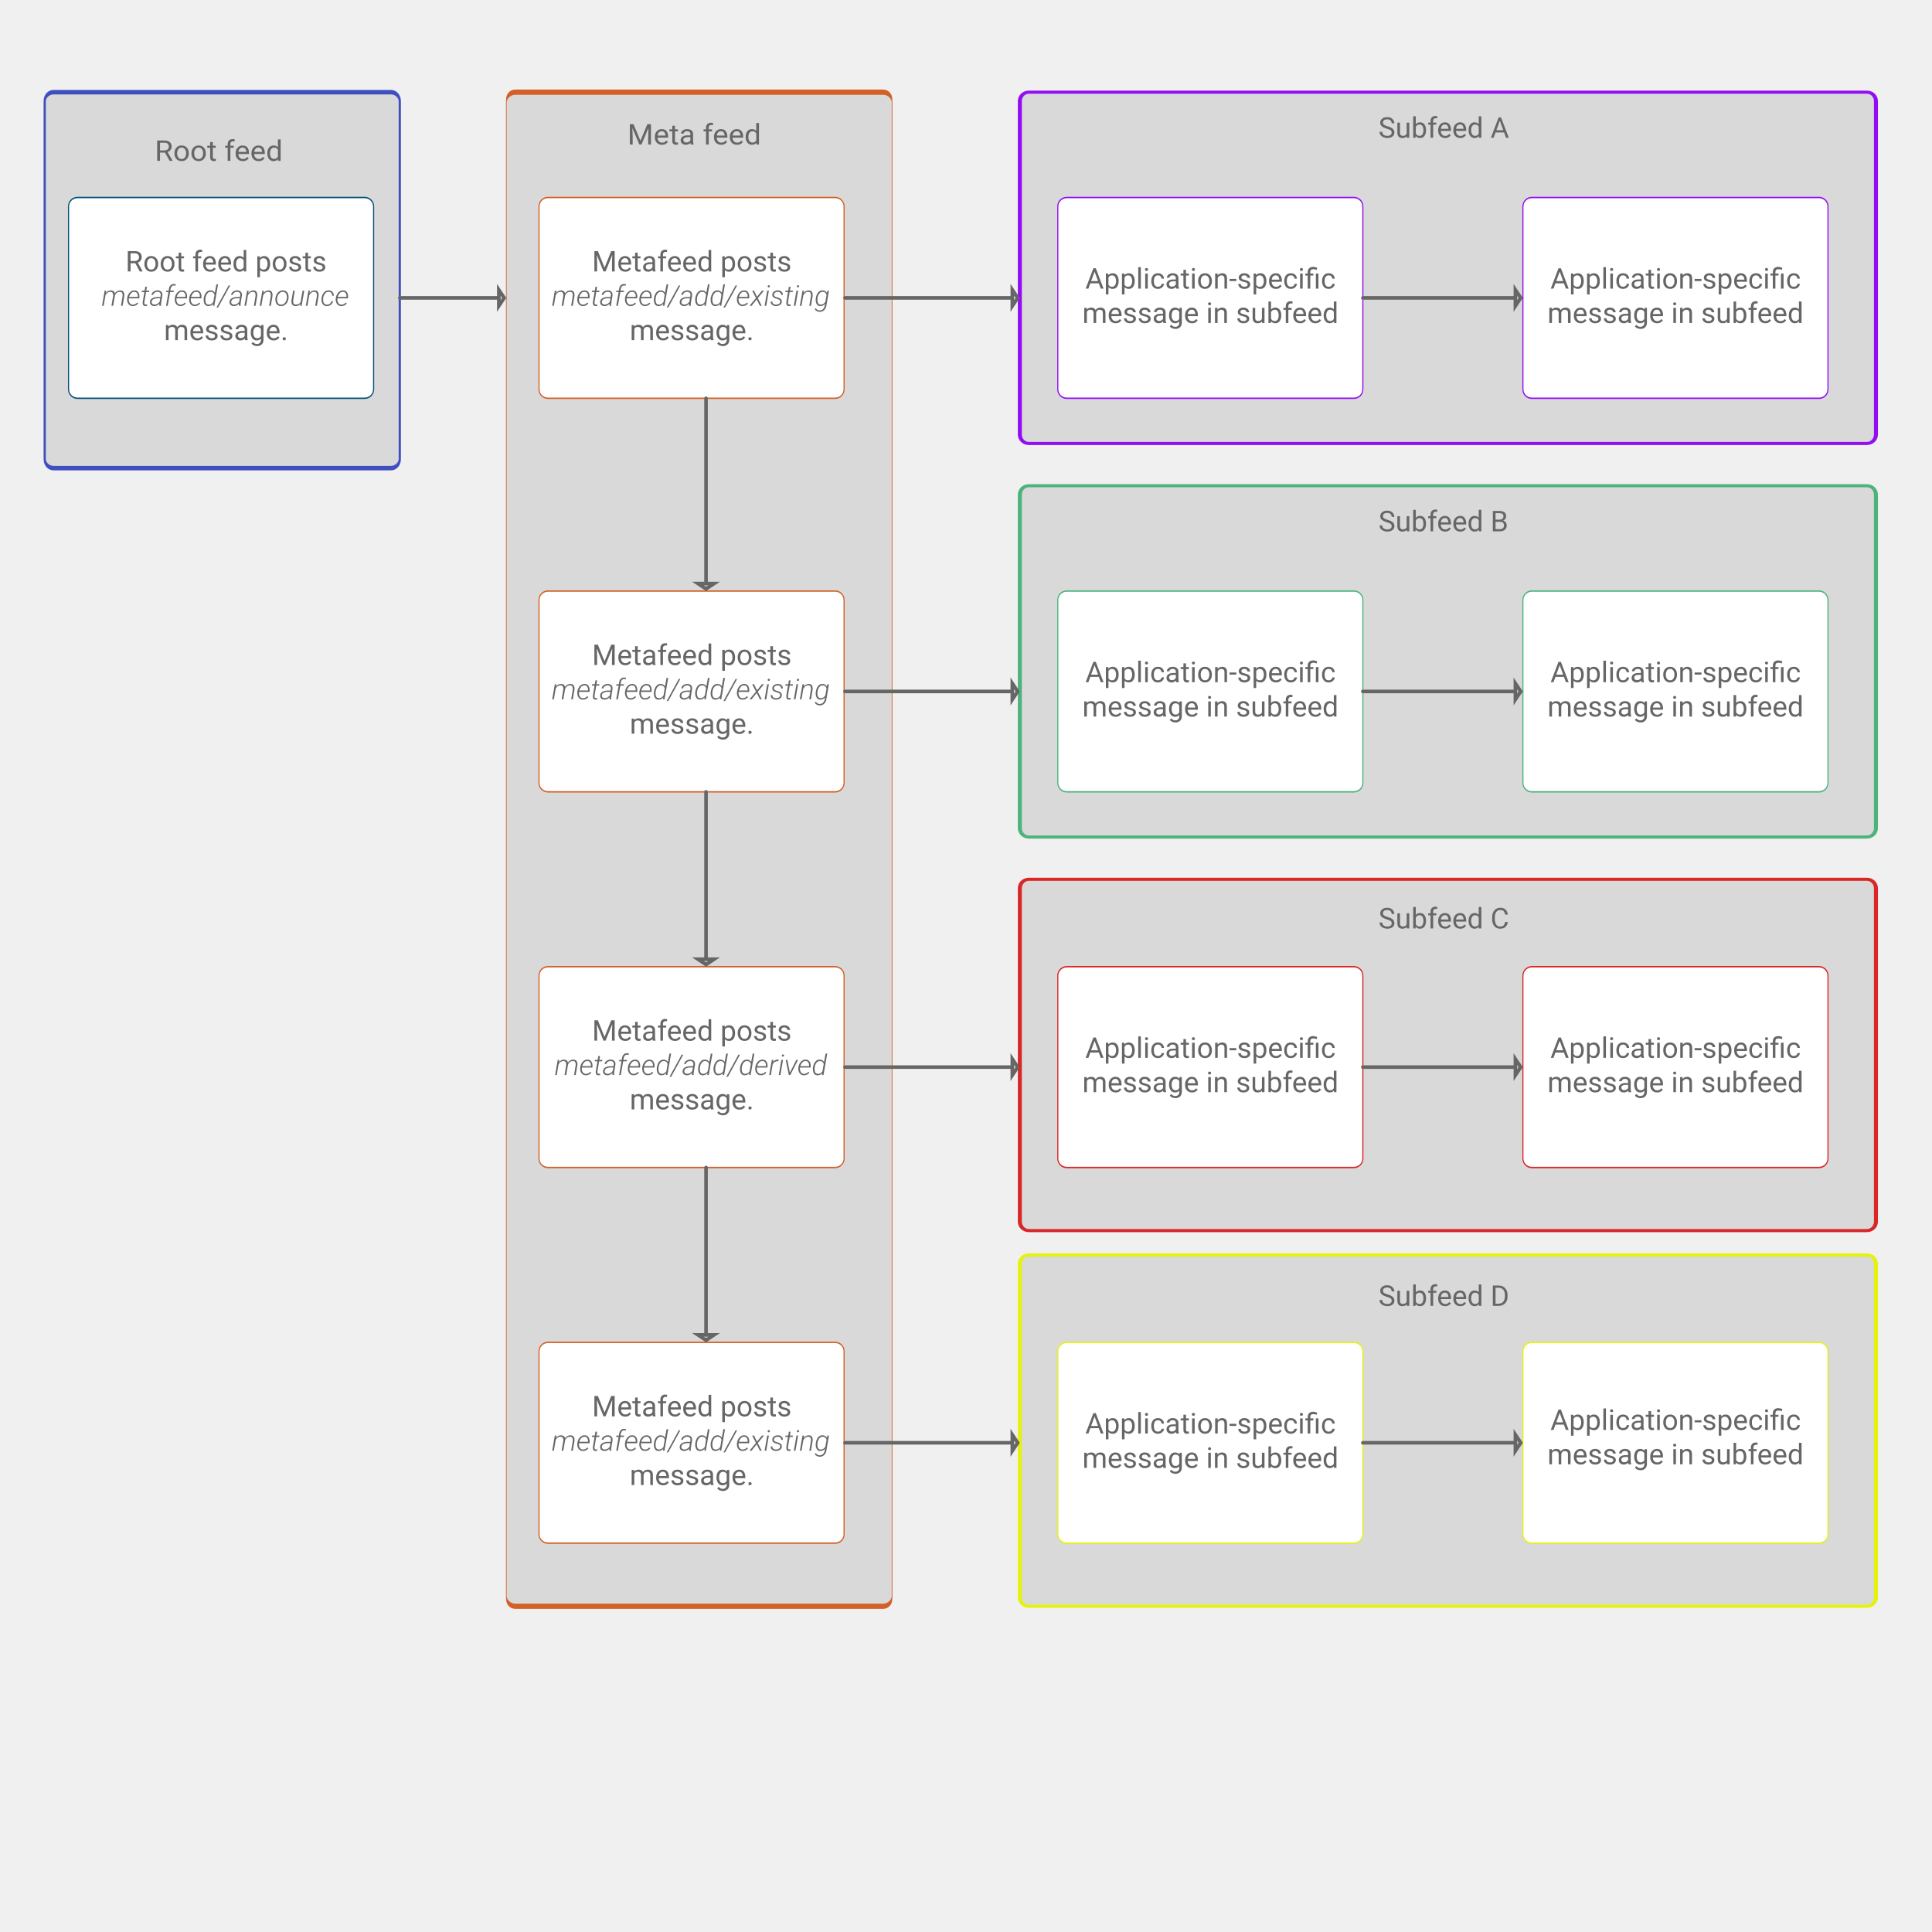
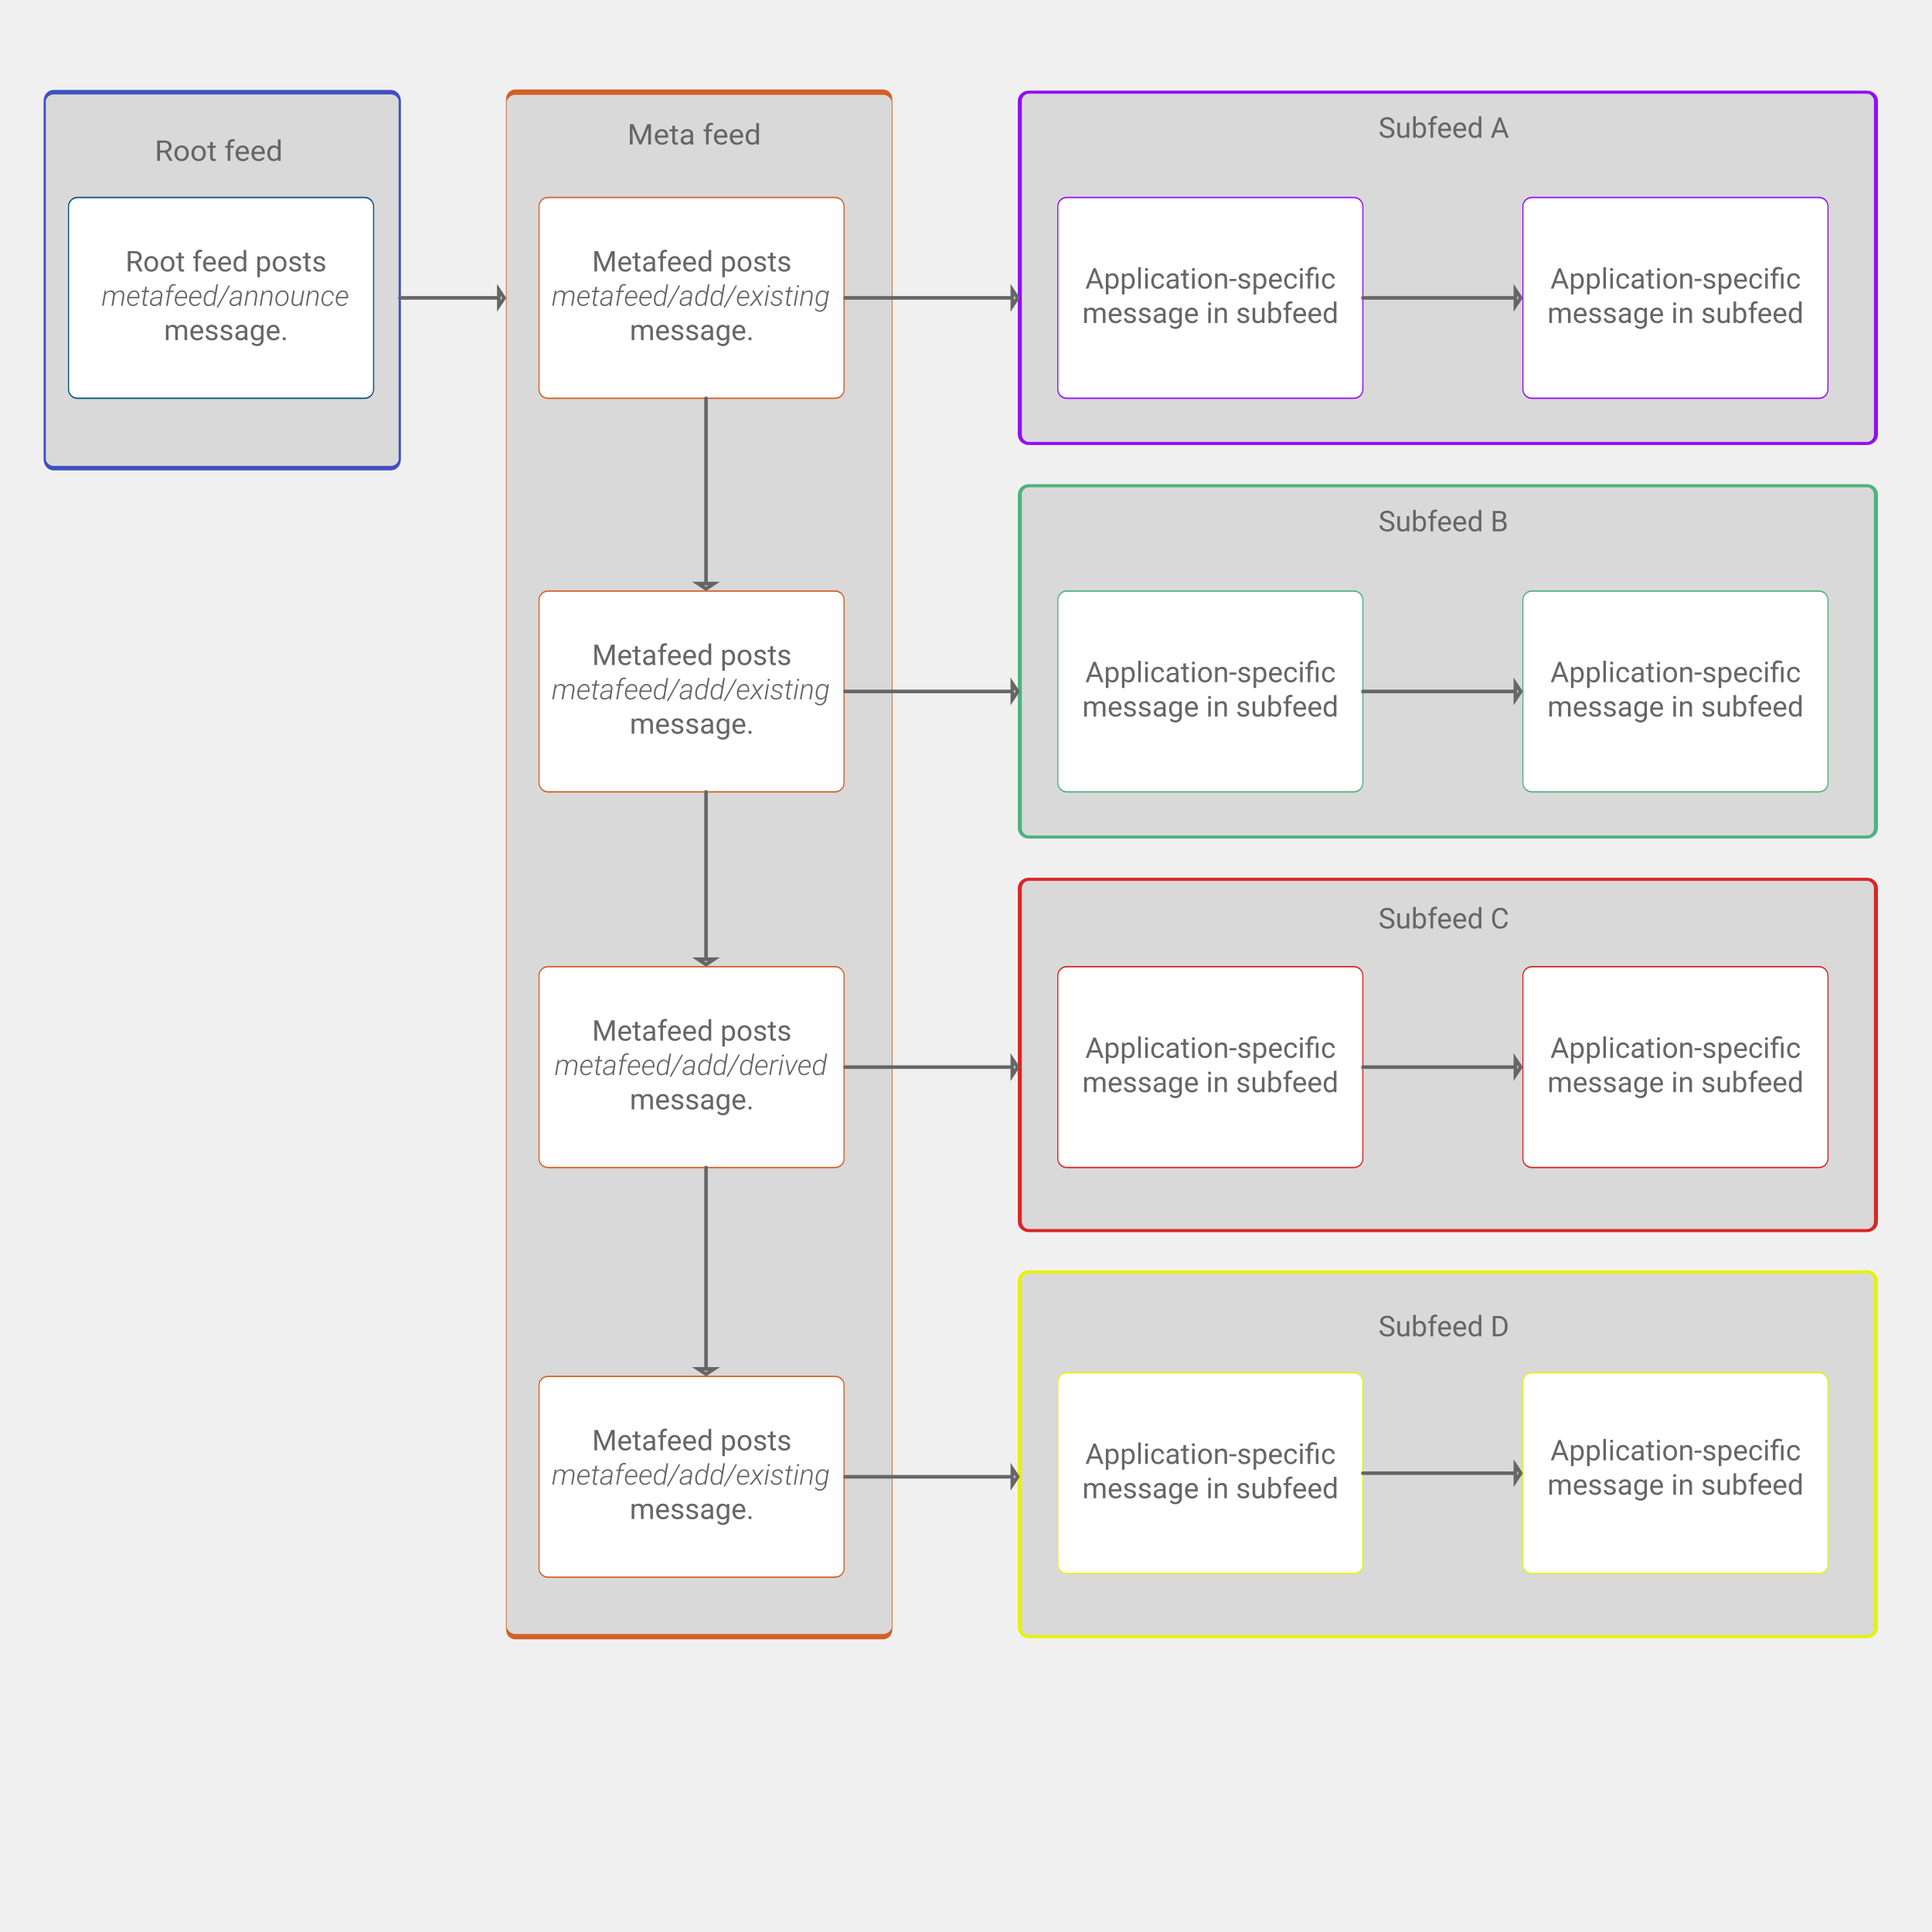
<svg xmlns="http://www.w3.org/2000/svg" width="100%" height="100%" viewBox="0 0 1080 1080" version="1.1" xml:space="preserve" style="fill-rule:evenodd;clip-rule:evenodd;">
-   <g id="rect2264" transform="matrix(0.784119,0,0,5.83711,-30.9995,1238.4)">
-     <path d="M675.5,-202.477C675.5,-202.95 672.643,-203.333 669.123,-203.333L406.877,-203.333C403.357,-203.333 400.5,-202.95 400.5,-202.477L400.5,-59.19C400.5,-58.717 403.357,-58.333 406.877,-58.333L669.123,-58.333C672.643,-58.333 675.5,-58.717 675.5,-59.19L675.5,-202.477Z" style="fill:rgb(217,217,217);stroke:rgb(211,96,39);stroke-width:0.5px;" />
+   <g id="rect2264" transform="matrix(0.784119,0,0,5.95436,-30.9995,1262.24)">
+     <path d="M675.5,-202.494C675.5,-202.957 672.643,-203.333 669.123,-203.333L406.877,-203.333C403.357,-203.333 400.5,-202.957 400.5,-202.494L400.5,-59.173C400.5,-58.71 403.357,-58.333 406.877,-58.333L669.123,-58.333C672.643,-58.333 675.5,-58.71 675.5,-59.173L675.5,-202.494Z" style="fill:rgb(217,217,217);stroke:rgb(211,96,39);stroke-width:0.5px;" />
  </g>
  <g id="rect22641" transform="matrix(0.721782,0,0,1.44941,-264.082,346.238)">
    <path d="M675.5,-199.884C675.5,-201.788 672.396,-203.333 668.573,-203.333L407.427,-203.333C403.604,-203.333 400.5,-201.788 400.5,-199.884L400.5,-61.783C400.5,-59.879 403.604,-58.333 407.427,-58.333L668.573,-58.333C672.396,-58.333 675.5,-59.879 675.5,-61.783L675.5,-199.884Z" style="fill:rgb(217,217,217);stroke:rgb(64,79,191);stroke-width:1.73px;" />
  </g>
  <g id="rect22642" transform="matrix(1.74026,0,0,1.35436,-126.883,326.91)">
    <path d="M675.5,-199.642C675.5,-201.679 674.213,-203.333 672.627,-203.333L403.373,-203.333C401.787,-203.333 400.5,-201.679 400.5,-199.642L400.5,-62.025C400.5,-59.988 401.787,-58.333 403.373,-58.333L672.627,-58.333C674.213,-58.333 675.5,-59.988 675.5,-62.025L675.5,-199.642Z" style="fill:rgb(217,217,217);stroke:rgb(147,13,242);stroke-width:1.28px;" />
  </g>
  <g id="rect22643" transform="matrix(1.74026,0,0,1.35436,-126.883,546.91)">
    <path d="M675.5,-199.642C675.5,-201.679 674.213,-203.333 672.627,-203.333L403.373,-203.333C401.787,-203.333 400.5,-201.679 400.5,-199.642L400.5,-62.025C400.5,-59.988 401.787,-58.333 403.373,-58.333L672.627,-58.333C674.213,-58.333 675.5,-59.988 675.5,-62.025L675.5,-199.642Z" style="fill:rgb(217,217,217);stroke:rgb(77,179,124);stroke-width:1.28px;" />
  </g>
  <g id="rect22644" transform="matrix(1.74026,0,0,1.35436,-126.883,766.91)">
    <path d="M675.5,-199.642C675.5,-201.679 674.213,-203.333 672.627,-203.333L403.373,-203.333C401.787,-203.333 400.5,-201.679 400.5,-199.642L400.5,-62.025C400.5,-59.988 401.787,-58.333 403.373,-58.333L672.627,-58.333C674.213,-58.333 675.5,-59.988 675.5,-62.025L675.5,-199.642Z" style="fill:rgb(217,217,217);stroke:rgb(217,38,38);stroke-width:1.28px;" />
  </g>
-   <g id="rect22645" transform="matrix(1.74026,0,0,1.35436,-126.883,976.91)">
-     <path d="M675.5,-199.642C675.5,-201.679 674.213,-203.333 672.627,-203.333L403.373,-203.333C401.787,-203.333 400.5,-201.679 400.5,-199.642L400.5,-62.025C400.5,-59.988 401.787,-58.333 403.373,-58.333L672.627,-58.333C674.213,-58.333 675.5,-59.988 675.5,-62.025L675.5,-199.642Z" style="fill:rgb(217,217,217);stroke:rgb(229,242,13);stroke-width:1.28px;" />
+   <g id="rect22645" transform="matrix(1.74026,0,0,1.40611,-126.883,996.929)">
+     <path d="M675.5,-199.777C675.5,-201.74 674.213,-203.333 672.627,-203.333L403.373,-203.333C401.787,-203.333 400.5,-201.74 400.5,-199.777L400.5,-61.889C400.5,-59.927 401.787,-58.333 403.373,-58.333L672.627,-58.333C674.213,-58.333 675.5,-59.927 675.5,-61.889L675.5,-199.777Z" style="fill:rgb(217,217,217);stroke:rgb(229,242,13);stroke-width:1.28px;" />
  </g>
  <g id="rect22646" transform="matrix(0.620111,0,0,0.774074,52.9615,267.795)">
    <path d="M675.5,-196.874C675.5,-200.439 671.887,-203.333 667.437,-203.333L408.563,-203.333C404.113,-203.333 400.5,-200.439 400.5,-196.874L400.5,-64.793C400.5,-61.228 404.113,-58.333 408.563,-58.333L667.437,-58.333C671.887,-58.333 675.5,-61.228 675.5,-64.793L675.5,-196.874Z" style="fill:white;stroke:rgb(211,96,39);stroke-width:1px;" />
  </g>
  <g id="rect22647" transform="matrix(0.620111,0,0,0.774074,342.962,267.795)">
    <path d="M675.5,-196.874C675.5,-200.439 671.887,-203.333 667.437,-203.333L408.563,-203.333C404.113,-203.333 400.5,-200.439 400.5,-196.874L400.5,-64.793C400.5,-61.228 404.113,-58.333 408.563,-58.333L667.437,-58.333C671.887,-58.333 675.5,-61.228 675.5,-64.793L675.5,-196.874Z" style="fill:white;stroke:rgb(147,13,242);stroke-width:1px;" />
  </g>
  <g id="rect22648" transform="matrix(0.620111,0,0,0.774074,602.962,267.795)">
    <path d="M675.5,-196.874C675.5,-200.439 671.887,-203.333 667.437,-203.333L408.563,-203.333C404.113,-203.333 400.5,-200.439 400.5,-196.874L400.5,-64.793C400.5,-61.228 404.113,-58.333 408.563,-58.333L667.437,-58.333C671.887,-58.333 675.5,-61.228 675.5,-64.793L675.5,-196.874Z" style="fill:white;stroke:rgb(147,13,242);stroke-width:1px;" />
  </g>
  <g id="rect22649" transform="matrix(0.620111,0,0,0.774074,342.962,487.795)">
    <path d="M675.5,-196.874C675.5,-200.439 671.887,-203.333 667.437,-203.333L408.563,-203.333C404.113,-203.333 400.5,-200.439 400.5,-196.874L400.5,-64.793C400.5,-61.228 404.113,-58.333 408.563,-58.333L667.437,-58.333C671.887,-58.333 675.5,-61.228 675.5,-64.793L675.5,-196.874Z" style="fill:white;stroke:rgb(77,179,124);stroke-width:1px;" />
  </g>
  <g id="rect226410" transform="matrix(0.620111,0,0,0.774074,602.962,487.795)">
    <path d="M675.5,-196.874C675.5,-200.439 671.887,-203.333 667.437,-203.333L408.563,-203.333C404.113,-203.333 400.5,-200.439 400.5,-196.874L400.5,-64.793C400.5,-61.228 404.113,-58.333 408.563,-58.333L667.437,-58.333C671.887,-58.333 675.5,-61.228 675.5,-64.793L675.5,-196.874Z" style="fill:white;stroke:rgb(77,179,124);stroke-width:1px;" />
  </g>
  <g id="rect226411" transform="matrix(0.620111,0,0,0.774074,342.962,697.795)">
    <path d="M675.5,-196.874C675.5,-200.439 671.887,-203.333 667.437,-203.333L408.563,-203.333C404.113,-203.333 400.5,-200.439 400.5,-196.874L400.5,-64.793C400.5,-61.228 404.113,-58.333 408.563,-58.333L667.437,-58.333C671.887,-58.333 675.5,-61.228 675.5,-64.793L675.5,-196.874Z" style="fill:white;stroke:rgb(217,38,38);stroke-width:1px;" />
  </g>
  <g id="rect226412" transform="matrix(0.620111,0,0,0.774074,602.962,697.795)">
    <path d="M675.5,-196.874C675.5,-200.439 671.887,-203.333 667.437,-203.333L408.563,-203.333C404.113,-203.333 400.5,-200.439 400.5,-196.874L400.5,-64.793C400.5,-61.228 404.113,-58.333 408.563,-58.333L667.437,-58.333C671.887,-58.333 675.5,-61.228 675.5,-64.793L675.5,-196.874Z" style="fill:white;stroke:rgb(217,38,38);stroke-width:1px;" />
  </g>
-   <g id="rect226413" transform="matrix(0.620111,0,0,0.774074,342.962,907.795)">
+   <g id="rect226413" transform="matrix(0.620111,0,0,0.774074,342.962,924.795)">
    <path d="M675.5,-196.874C675.5,-200.439 671.887,-203.333 667.437,-203.333L408.563,-203.333C404.113,-203.333 400.5,-200.439 400.5,-196.874L400.5,-64.793C400.5,-61.228 404.113,-58.333 408.563,-58.333L667.437,-58.333C671.887,-58.333 675.5,-61.228 675.5,-64.793L675.5,-196.874Z" style="fill:white;stroke:rgb(229,242,13);stroke-width:1px;" />
  </g>
-   <g id="rect226414" transform="matrix(0.620111,0,0,0.774074,602.962,907.795)">
+   <g id="rect226414" transform="matrix(0.620111,0,0,0.774074,602.962,924.795)">
    <path d="M675.5,-196.874C675.5,-200.439 671.887,-203.333 667.437,-203.333L408.563,-203.333C404.113,-203.333 400.5,-200.439 400.5,-196.874L400.5,-64.793C400.5,-61.228 404.113,-58.333 408.563,-58.333L667.437,-58.333C671.887,-58.333 675.5,-61.228 675.5,-64.793L675.5,-196.874Z" style="fill:white;stroke:rgb(229,242,13);stroke-width:1px;" />
  </g>
  <g id="rect226415" transform="matrix(0.620111,0,0,0.774074,52.9615,487.795)">
    <path d="M675.5,-196.874C675.5,-200.439 671.887,-203.333 667.437,-203.333L408.563,-203.333C404.113,-203.333 400.5,-200.439 400.5,-196.874L400.5,-64.793C400.5,-61.228 404.113,-58.333 408.563,-58.333L667.437,-58.333C671.887,-58.333 675.5,-61.228 675.5,-64.793L675.5,-196.874Z" style="fill:white;stroke:rgb(211,96,39);stroke-width:1px;" />
  </g>
  <g id="rect226416" transform="matrix(0.620111,0,0,0.774074,52.9615,697.795)">
    <path d="M675.5,-196.874C675.5,-200.439 671.887,-203.333 667.437,-203.333L408.563,-203.333C404.113,-203.333 400.5,-200.439 400.5,-196.874L400.5,-64.793C400.5,-61.228 404.113,-58.333 408.563,-58.333L667.437,-58.333C671.887,-58.333 675.5,-61.228 675.5,-64.793L675.5,-196.874Z" style="fill:white;stroke:rgb(211,96,39);stroke-width:1px;" />
  </g>
-   <g id="rect226417" transform="matrix(0.620111,0,0,0.774074,52.9615,907.795)">
+   <g id="rect226417" transform="matrix(0.620111,0,0,0.774074,52.9615,926.795)">
    <path d="M675.5,-196.874C675.5,-200.439 671.887,-203.333 667.437,-203.333L408.563,-203.333C404.113,-203.333 400.5,-200.439 400.5,-196.874L400.5,-64.793C400.5,-61.228 404.113,-58.333 408.563,-58.333L667.437,-58.333C671.887,-58.333 675.5,-61.228 675.5,-64.793L675.5,-196.874Z" style="fill:white;stroke:rgb(211,96,39);stroke-width:1px;" />
  </g>
  <g id="text12">
    </g>
  <g id="rect226418" transform="matrix(0.620111,0,0,0.774074,-210.038,267.795)">
    <path d="M675.5,-196.874C675.5,-200.439 671.887,-203.333 667.437,-203.333L408.563,-203.333C404.113,-203.333 400.5,-200.439 400.5,-196.874L400.5,-64.793C400.5,-61.228 404.113,-58.333 408.563,-58.333L667.437,-58.333C671.887,-58.333 675.5,-61.228 675.5,-64.793L675.5,-196.874Z" style="fill:white;stroke:rgb(5,80,124);stroke-width:1px;" />
  </g>
  <g id="text121" transform="matrix(0.595947,0,0,0.571695,-282.754,222.814)">
    <g transform="matrix(2.40669,0,0,2.40669,619.602,-232.459)">
      <text x="0px" y="0px" style="font-family:'Roboto-Regular', 'Roboto';font-size:11.629px;fill:rgb(102,102,102);">Root f<tspan x="31.003px " y="0px ">e</tspan>ed</text>
    </g>
    <g transform="matrix(2.40669,0,0,2.40669,1062.98,-248.456)">
      <text x="0px" y="0px" style="font-family:'Roboto-Regular', 'Roboto';font-size:11.629px;fill:rgb(102,102,102);">Meta f<tspan x="33.217px " y="0px ">e</tspan>ed</text>
    </g>
  </g>
  <g id="text122" transform="matrix(0.595947,0,0,0.571695,-285.754,282.814)">
    <g transform="matrix(2.30875,0,0,2.40669,570.407,-229.275)">
      <text x="11.603px" y="0px" style="font-family:'Roboto-Regular', 'Roboto';font-size:11.629px;fill:rgb(102,102,102);">Root f<tspan x="42.606px " y="0px ">e</tspan>ed posts</text>
      <text x="1.843px" y="13.955px" style="font-family:'Roboto-LightItalic', 'Roboto';font-weight:300;font-style:italic;font-size:11.629px;fill:rgb(102,102,102);">metaf<tspan x="31.215px " y="13.955px ">e</tspan>ed/announce</text>
      <text x="27.249px" y="27.909px" style="font-family:'Roboto-Regular', 'Roboto';font-size:11.629px;fill:rgb(102,102,102);">message.</text>
    </g>
  </g>
  <g id="text123" transform="matrix(0.595947,0,0,0.571695,-25.3891,282.814)">
    <g transform="matrix(2.30875,0,0,2.40669,570.407,-229.275)">
      <text x="11.935px" y="0px" style="font-family:'Roboto-Regular', 'Roboto';font-size:11.629px;fill:rgb(102,102,102);">Metaf<tspan x="42.274px " y="0px ">e</tspan>ed posts</text>
      <text x="-4.489px" y="13.955px" style="font-family:'Roboto-LightItalic', 'Roboto';font-weight:300;font-style:italic;font-size:11.629px;fill:rgb(102,102,102);">metaf<tspan x="24.884px " y="13.955px ">e</tspan>ed/add/existing</text>
      <text x="27.249px" y="27.909px" style="font-family:'Roboto-Regular', 'Roboto';font-size:11.629px;fill:rgb(102,102,102);">message.</text>
    </g>
  </g>
  <g id="text124" transform="matrix(0.595947,0,0,0.571695,-25.3891,502.814)">
    <g transform="matrix(2.30875,0,0,2.40669,570.407,-229.275)">
      <text x="11.935px" y="0px" style="font-family:'Roboto-Regular', 'Roboto';font-size:11.629px;fill:rgb(102,102,102);">Metaf<tspan x="42.274px " y="0px ">e</tspan>ed posts</text>
      <text x="-4.489px" y="13.955px" style="font-family:'Roboto-LightItalic', 'Roboto';font-weight:300;font-style:italic;font-size:11.629px;fill:rgb(102,102,102);">metaf<tspan x="24.884px " y="13.955px ">e</tspan>ed/add/existing</text>
      <text x="27.249px" y="27.909px" style="font-family:'Roboto-Regular', 'Roboto';font-size:11.629px;fill:rgb(102,102,102);">message.</text>
    </g>
  </g>
  <g id="text125" transform="matrix(0.595947,0,0,0.571695,-25.3891,712.814)">
    <g transform="matrix(2.30875,0,0,2.40669,570.407,-229.275)">
      <text x="11.935px" y="0px" style="font-family:'Roboto-Regular', 'Roboto';font-size:11.629px;fill:rgb(102,102,102);">Metaf<tspan x="42.274px " y="0px ">e</tspan>ed posts</text>
      <text x="-3.313px" y="13.955px" style="font-family:'Roboto-LightItalic', 'Roboto';font-weight:300;font-style:italic;font-size:11.629px;fill:rgb(102,102,102);">metaf<tspan x="26.06px " y="13.955px ">e</tspan>ed/add/derived</text>
      <text x="27.249px" y="27.909px" style="font-family:'Roboto-Regular', 'Roboto';font-size:11.629px;fill:rgb(102,102,102);">message.</text>
    </g>
    <g transform="matrix(2.30875,0,0,2.40669,1056.85,-964.633)">
      <text x="1.615px" y="0px" style="font-family:'Roboto-Regular', 'Roboto';font-size:11.629px;fill:rgb(102,102,102);">Application-speciﬁc</text>
      <text x="0.426px" y="13.955px" style="font-family:'Roboto-Regular', 'Roboto';font-size:11.629px;fill:rgb(102,102,102);">message in subf<tspan x="85.609px " y="13.955px ">e</tspan>ed</text>
    </g>
    <g transform="matrix(2.30875,0,0,2.40669,1493.13,-964.633)">
      <text x="1.615px" y="0px" style="font-family:'Roboto-Regular', 'Roboto';font-size:11.629px;fill:rgb(102,102,102);">Application-speciﬁc</text>
      <text x="0.426px" y="13.955px" style="font-family:'Roboto-Regular', 'Roboto';font-size:11.629px;fill:rgb(102,102,102);">message in subf<tspan x="85.609px " y="13.955px ">e</tspan>ed</text>
    </g>
  </g>
-   <g id="text126" transform="matrix(0.595947,0,0,0.571695,-25.3891,922.814)">
+   <g id="text126" transform="matrix(0.595947,0,0,0.571695,-25.3891,941.814)">
    <g transform="matrix(2.30875,0,0,2.40669,570.407,-229.275)">
      <text x="11.935px" y="0px" style="font-family:'Roboto-Regular', 'Roboto';font-size:11.629px;fill:rgb(102,102,102);">Metaf<tspan x="42.274px " y="0px ">e</tspan>ed posts</text>
      <text x="-4.489px" y="13.955px" style="font-family:'Roboto-LightItalic', 'Roboto';font-weight:300;font-style:italic;font-size:11.629px;fill:rgb(102,102,102);">metaf<tspan x="24.884px " y="13.955px ">e</tspan>ed/add/existing</text>
      <text x="27.249px" y="27.909px" style="font-family:'Roboto-Regular', 'Roboto';font-size:11.629px;fill:rgb(102,102,102);">message.</text>
    </g>
  </g>
  <g transform="matrix(2.78065e-17,-0.419383,0.404869,1.94723e-17,90.5655,295.534)">
    <g transform="matrix(1.14681e-16,2.46994,-2.38446,1.63765e-16,704.688,-223.691)">
      <path d="M278.838,162.02L281.838,166.52L278.838,171.02L278.838,162.02Z" style="fill:none;stroke:rgb(102,102,102);stroke-width:2px;stroke-linecap:round;stroke-miterlimit:10;" />
      <path d="M223.482,166.52L278.838,166.52" style="fill:none;stroke:rgb(102,102,102);stroke-width:2px;stroke-linecap:round;stroke-linejoin:round;stroke-miterlimit:1.5;" />
    </g>
  </g>
  <g transform="matrix(4.56214e-17,-0.419383,0.664256,1.94723e-17,254.305,295.534)">
    <g transform="matrix(6.98991e-17,1.50544,-2.38446,1.63765e-16,704.688,-382.842)">
      <path d="M565.891,162.02L568.891,166.52L565.891,171.02L565.891,162.02Z" style="fill:none;stroke:rgb(102,102,102);stroke-width:2px;stroke-linecap:round;stroke-miterlimit:10;" />
      <path d="M472.377,166.52L565.891,166.52" style="fill:none;stroke:rgb(102,102,102);stroke-width:2px;stroke-linecap:round;stroke-linejoin:round;stroke-miterlimit:1.5;" />
    </g>
  </g>
  <g transform="matrix(0.419383,2.70446e-17,3.00359e-17,0.732532,265.661,-17.8457)">
    <g transform="matrix(2.38446,-8.80324e-17,-9.77694e-17,1.36513,-633.457,24.3617)">
      <path d="M399.175,326.198L394.675,329.198L390.175,326.198L399.175,326.198Z" style="fill:none;stroke:rgb(102,102,102);stroke-width:2px;stroke-linecap:round;stroke-miterlimit:10;" />
      <path d="M394.675,222.641L394.675,326.198" style="fill:none;stroke:rgb(102,102,102);stroke-width:2px;stroke-linecap:round;stroke-linejoin:round;stroke-miterlimit:1.5;" />
    </g>
  </g>
  <g transform="matrix(0.419383,2.45348e-17,3.00359e-17,0.664553,265.661,224.471)">
    <g transform="matrix(2.38446,-8.80324e-17,-1.0777e-16,1.50477,-633.457,-337.778)">
      <path d="M399.175,536.198L394.675,539.198L390.175,536.198L399.175,536.198Z" style="fill:none;stroke:rgb(102,102,102);stroke-width:2px;stroke-linecap:round;stroke-miterlimit:10;" />
      <path d="M394.675,442.641L394.675,536.198" style="fill:none;stroke:rgb(102,102,102);stroke-width:2px;stroke-linecap:round;stroke-linejoin:round;stroke-miterlimit:1.5;" />
    </g>
  </g>
-   <g transform="matrix(0.419383,2.45348e-17,3.00359e-17,0.664553,265.661,434.471)">
-     <g transform="matrix(2.38446,-8.80324e-17,-1.0777e-16,1.50477,-633.457,-653.779)">
-       <path d="M399.175,746.198L394.675,749.198L390.175,746.198L399.175,746.198Z" style="fill:none;stroke:rgb(102,102,102);stroke-width:2px;stroke-linecap:round;stroke-miterlimit:10;" />
-       <path d="M394.675,652.641L394.675,746.198" style="fill:none;stroke:rgb(102,102,102);stroke-width:2px;stroke-linecap:round;stroke-linejoin:round;stroke-miterlimit:1.5;" />
+   <g transform="matrix(0.419383,2.93033e-17,3.00359e-17,0.793713,265.661,392.069)">
+     <g transform="matrix(2.38446,-8.80324e-17,-9.02332e-17,1.2599,-633.457,-493.968)">
+       <path d="M399.175,765.198L394.675,768.198L390.175,765.198L399.175,765.198Z" style="fill:none;stroke:rgb(102,102,102);stroke-width:2px;stroke-linecap:round;stroke-miterlimit:10;" />
+       <path d="M394.675,652.641L394.675,765.198" style="fill:none;stroke:rgb(102,102,102);stroke-width:2px;stroke-linecap:round;stroke-linejoin:round;stroke-miterlimit:1.5;" />
    </g>
  </g>
  <g transform="matrix(4.17714e-17,-0.419383,0.6082,1.94723e-17,562.178,295.534)">
    <g transform="matrix(7.63415e-17,1.64419,-2.38446,1.63765e-16,704.688,-924.33)">
      <path d="M847.114,162.02L850.114,166.52L847.114,171.02L847.114,162.02Z" style="fill:none;stroke:rgb(102,102,102);stroke-width:2px;stroke-linecap:round;stroke-miterlimit:10;" />
      <path d="M761.847,166.52L847.114,166.52" style="fill:none;stroke:rgb(102,102,102);stroke-width:2px;stroke-linecap:round;stroke-linejoin:round;stroke-miterlimit:1.5;" />
    </g>
  </g>
  <g transform="matrix(4.56214e-17,-0.419383,0.664256,1.94723e-17,254.305,515.534)">
    <g transform="matrix(6.98991e-17,1.50544,-2.38446,1.63765e-16,1229.27,-382.842)">
      <path d="M565.891,382.02L568.891,386.52L565.891,391.02L565.891,382.02Z" style="fill:none;stroke:rgb(102,102,102);stroke-width:2px;stroke-linecap:round;stroke-miterlimit:10;" />
      <path d="M472.377,386.52L565.891,386.52" style="fill:none;stroke:rgb(102,102,102);stroke-width:2px;stroke-linecap:round;stroke-linejoin:round;stroke-miterlimit:1.5;" />
    </g>
  </g>
  <g transform="matrix(4.17714e-17,-0.419383,0.6082,1.94723e-17,562.178,515.534)">
    <g transform="matrix(7.63415e-17,1.64419,-2.38446,1.63765e-16,1229.27,-924.33)">
      <path d="M847.114,382.02L850.114,386.52L847.114,391.02L847.114,382.02Z" style="fill:none;stroke:rgb(102,102,102);stroke-width:2px;stroke-linecap:round;stroke-miterlimit:10;" />
      <path d="M761.847,386.52L847.114,386.52" style="fill:none;stroke:rgb(102,102,102);stroke-width:2px;stroke-linecap:round;stroke-linejoin:round;stroke-miterlimit:1.5;" />
    </g>
  </g>
  <g transform="matrix(4.56214e-17,-0.419383,0.664256,1.94723e-17,254.305,725.534)">
    <g transform="matrix(6.98991e-17,1.50544,-2.38446,1.63765e-16,1730,-382.842)">
      <path d="M565.891,592.02L568.891,596.52L565.891,601.02L565.891,592.02Z" style="fill:none;stroke:rgb(102,102,102);stroke-width:2px;stroke-linecap:round;stroke-miterlimit:10;" />
      <path d="M472.377,596.52L565.891,596.52" style="fill:none;stroke:rgb(102,102,102);stroke-width:2px;stroke-linecap:round;stroke-linejoin:round;stroke-miterlimit:1.5;" />
    </g>
  </g>
  <g transform="matrix(4.17714e-17,-0.419383,0.6082,1.94723e-17,562.178,725.534)">
    <g transform="matrix(7.63415e-17,1.64419,-2.38446,1.63765e-16,1730,-924.33)">
      <path d="M847.114,592.02L850.114,596.52L847.114,601.02L847.114,592.02Z" style="fill:none;stroke:rgb(102,102,102);stroke-width:2px;stroke-linecap:round;stroke-miterlimit:10;" />
      <path d="M761.847,596.52L847.114,596.52" style="fill:none;stroke:rgb(102,102,102);stroke-width:2px;stroke-linecap:round;stroke-linejoin:round;stroke-miterlimit:1.5;" />
    </g>
  </g>
-   <g transform="matrix(4.56214e-17,-0.419383,0.664256,1.94723e-17,254.305,935.534)">
-     <g transform="matrix(6.98991e-17,1.50544,-2.38446,1.63765e-16,2230.74,-382.842)">
-       <path d="M565.891,802.02L568.891,806.52L565.891,811.02L565.891,802.02Z" style="fill:none;stroke:rgb(102,102,102);stroke-width:2px;stroke-linecap:round;stroke-miterlimit:10;" />
-       <path d="M472.377,806.52L565.891,806.52" style="fill:none;stroke:rgb(102,102,102);stroke-width:2px;stroke-linecap:round;stroke-linejoin:round;stroke-miterlimit:1.5;" />
-     </g>
-   </g>
-   <g transform="matrix(4.17714e-17,-0.419383,0.6082,1.94723e-17,562.178,935.534)">
-     <g transform="matrix(7.63415e-17,1.64419,-2.38446,1.63765e-16,2230.74,-924.33)">
-       <path d="M847.114,802.02L850.114,806.52L847.114,811.02L847.114,802.02Z" style="fill:none;stroke:rgb(102,102,102);stroke-width:2px;stroke-linecap:round;stroke-miterlimit:10;" />
-       <path d="M761.847,806.52L847.114,806.52" style="fill:none;stroke:rgb(102,102,102);stroke-width:2px;stroke-linecap:round;stroke-linejoin:round;stroke-miterlimit:1.5;" />
+   <g transform="matrix(4.56214e-17,-0.419383,0.664256,1.94723e-17,254.305,954.534)">
+     <g transform="matrix(6.98991e-17,1.50544,-2.38446,1.63765e-16,2276.05,-382.842)">
+       <path d="M565.891,821.02L568.891,825.52L565.891,830.02L565.891,821.02Z" style="fill:none;stroke:rgb(102,102,102);stroke-width:2px;stroke-linecap:round;stroke-miterlimit:10;" />
+       <path d="M472.377,825.52L565.891,825.52" style="fill:none;stroke:rgb(102,102,102);stroke-width:2px;stroke-linecap:round;stroke-linejoin:round;stroke-miterlimit:1.5;" />
+     </g>
+   </g>
+   <g transform="matrix(4.17714e-17,-0.419383,0.6082,1.94723e-17,562.178,952.534)">
+     <g transform="matrix(7.63415e-17,1.64419,-2.38446,1.63765e-16,2271.28,-924.33)">
+       <path d="M847.114,819.02L850.114,823.52L847.114,828.02L847.114,819.02Z" style="fill:none;stroke:rgb(102,102,102);stroke-width:2px;stroke-linecap:round;stroke-miterlimit:10;" />
+       <path d="M761.847,823.52L847.114,823.52" style="fill:none;stroke:rgb(102,102,102);stroke-width:2px;stroke-linecap:round;stroke-linejoin:round;stroke-miterlimit:1.5;" />
    </g>
  </g>
  <g transform="matrix(0.802784,0,0,0.802784,770.568,77.0057)">
    <g id="text6981">
      <text x="0px" y="0px" style="font-family:'Roboto-Regular', 'Roboto';font-size:19.931px;fill:rgb(102,102,102);">Subf<tspan x="40.679px " y="0px ">e</tspan>ed A</text>
    </g>
  </g>
  <g transform="matrix(0.802784,0,0,0.802784,770.568,297.006)">
    <g id="text69811">
      <text x="0px" y="0px" style="font-family:'Roboto-Regular', 'Roboto';font-size:19.931px;fill:rgb(102,102,102);">Subf<tspan x="40.679px " y="0px ">e</tspan>ed B</text>
    </g>
  </g>
  <g transform="matrix(0.802784,0,0,0.802784,770.568,519.006)">
    <g id="text69812">
      <text x="0px" y="0px" style="font-family:'Roboto-Regular', 'Roboto';font-size:19.931px;fill:rgb(102,102,102);">Subf<tspan x="40.679px " y="0px ">e</tspan>ed C</text>
    </g>
  </g>
-   <g transform="matrix(0.802784,0,0,0.802784,770.568,730.006)">
+   <g transform="matrix(0.802784,0,0,0.802784,770.568,747.006)">
    <g id="text69813">
      <text x="0px" y="0px" style="font-family:'Roboto-Regular', 'Roboto';font-size:19.931px;fill:rgb(102,102,102);">Subf<tspan x="40.679px " y="0px ">e</tspan>ed D</text>
    </g>
  </g>
  <g transform="matrix(1.37589,0,0,1.37589,604.437,381.338)">
    <text x="1.615px" y="0px" style="font-family:'Roboto-Regular', 'Roboto';font-size:11.629px;fill:rgb(102,102,102);">Application-speciﬁc</text>
    <text x="0.426px" y="13.955px" style="font-family:'Roboto-Regular', 'Roboto';font-size:11.629px;fill:rgb(102,102,102);">message in subf<tspan x="85.609px " y="13.955px ">e</tspan>ed</text>
  </g>
  <g transform="matrix(1.37589,0,0,1.37589,864.437,381.338)">
    <text x="1.615px" y="0px" style="font-family:'Roboto-Regular', 'Roboto';font-size:11.629px;fill:rgb(102,102,102);">Application-speciﬁc</text>
    <text x="0.426px" y="13.955px" style="font-family:'Roboto-Regular', 'Roboto';font-size:11.629px;fill:rgb(102,102,102);">message in subf<tspan x="85.609px " y="13.955px ">e</tspan>ed</text>
  </g>
  <g transform="matrix(1.37589,0,0,1.37589,604.437,591.338)">
    <text x="1.615px" y="0px" style="font-family:'Roboto-Regular', 'Roboto';font-size:11.629px;fill:rgb(102,102,102);">Application-speciﬁc</text>
    <text x="0.426px" y="13.955px" style="font-family:'Roboto-Regular', 'Roboto';font-size:11.629px;fill:rgb(102,102,102);">message in subf<tspan x="85.609px " y="13.955px ">e</tspan>ed</text>
  </g>
  <g transform="matrix(1.37589,0,0,1.37589,864.437,591.338)">
    <text x="1.615px" y="0px" style="font-family:'Roboto-Regular', 'Roboto';font-size:11.629px;fill:rgb(102,102,102);">Application-speciﬁc</text>
    <text x="0.426px" y="13.955px" style="font-family:'Roboto-Regular', 'Roboto';font-size:11.629px;fill:rgb(102,102,102);">message in subf<tspan x="85.609px " y="13.955px ">e</tspan>ed</text>
  </g>
-   <g transform="matrix(1.37589,0,0,1.37589,604.437,801.338)">
-     <text x="1.615px" y="0px" style="font-family:'Roboto-Regular', 'Roboto';font-size:11.629px;fill:rgb(102,102,102);">Application-speciﬁc</text>
-     <text x="0.426px" y="13.955px" style="font-family:'Roboto-Regular', 'Roboto';font-size:11.629px;fill:rgb(102,102,102);">message in subf<tspan x="85.609px " y="13.955px ">e</tspan>ed</text>
-   </g>
-   <g transform="matrix(1.37589,0,0,1.37589,864.437,799.338)">
+   <g transform="matrix(1.37589,0,0,1.37589,604.437,818.338)">
+     <text x="1.615px" y="0px" style="font-family:'Roboto-Regular', 'Roboto';font-size:11.629px;fill:rgb(102,102,102);">Application-speciﬁc</text>
+     <text x="0.426px" y="13.955px" style="font-family:'Roboto-Regular', 'Roboto';font-size:11.629px;fill:rgb(102,102,102);">message in subf<tspan x="85.609px " y="13.955px ">e</tspan>ed</text>
+   </g>
+   <g transform="matrix(1.37589,0,0,1.37589,864.437,816.338)">
    <text x="1.615px" y="0px" style="font-family:'Roboto-Regular', 'Roboto';font-size:11.629px;fill:rgb(102,102,102);">Application-speciﬁc</text>
    <text x="0.426px" y="13.955px" style="font-family:'Roboto-Regular', 'Roboto';font-size:11.629px;fill:rgb(102,102,102);">message in subf<tspan x="85.609px " y="13.955px ">e</tspan>ed</text>
  </g>
</svg>
